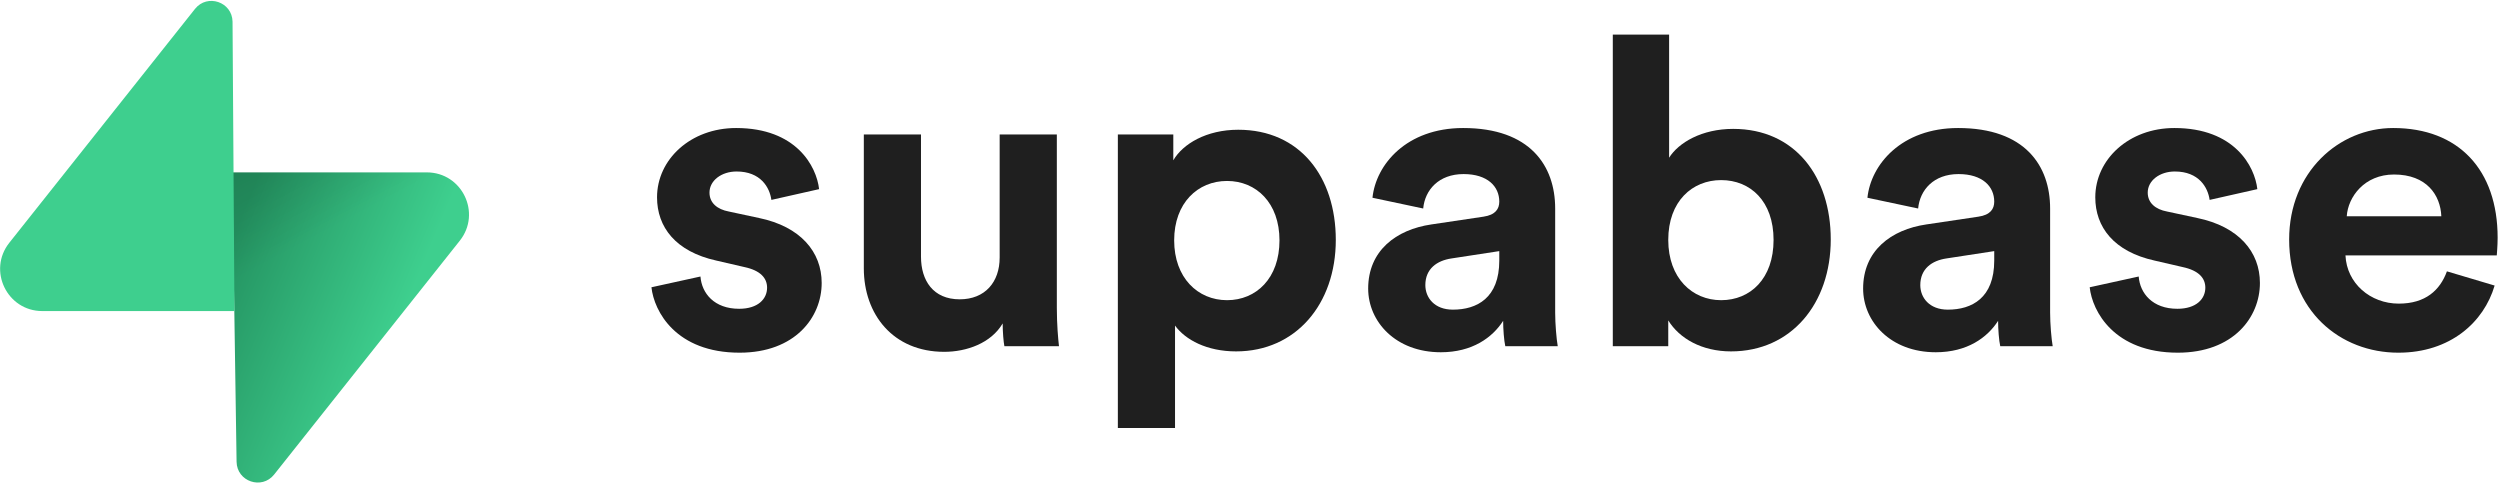
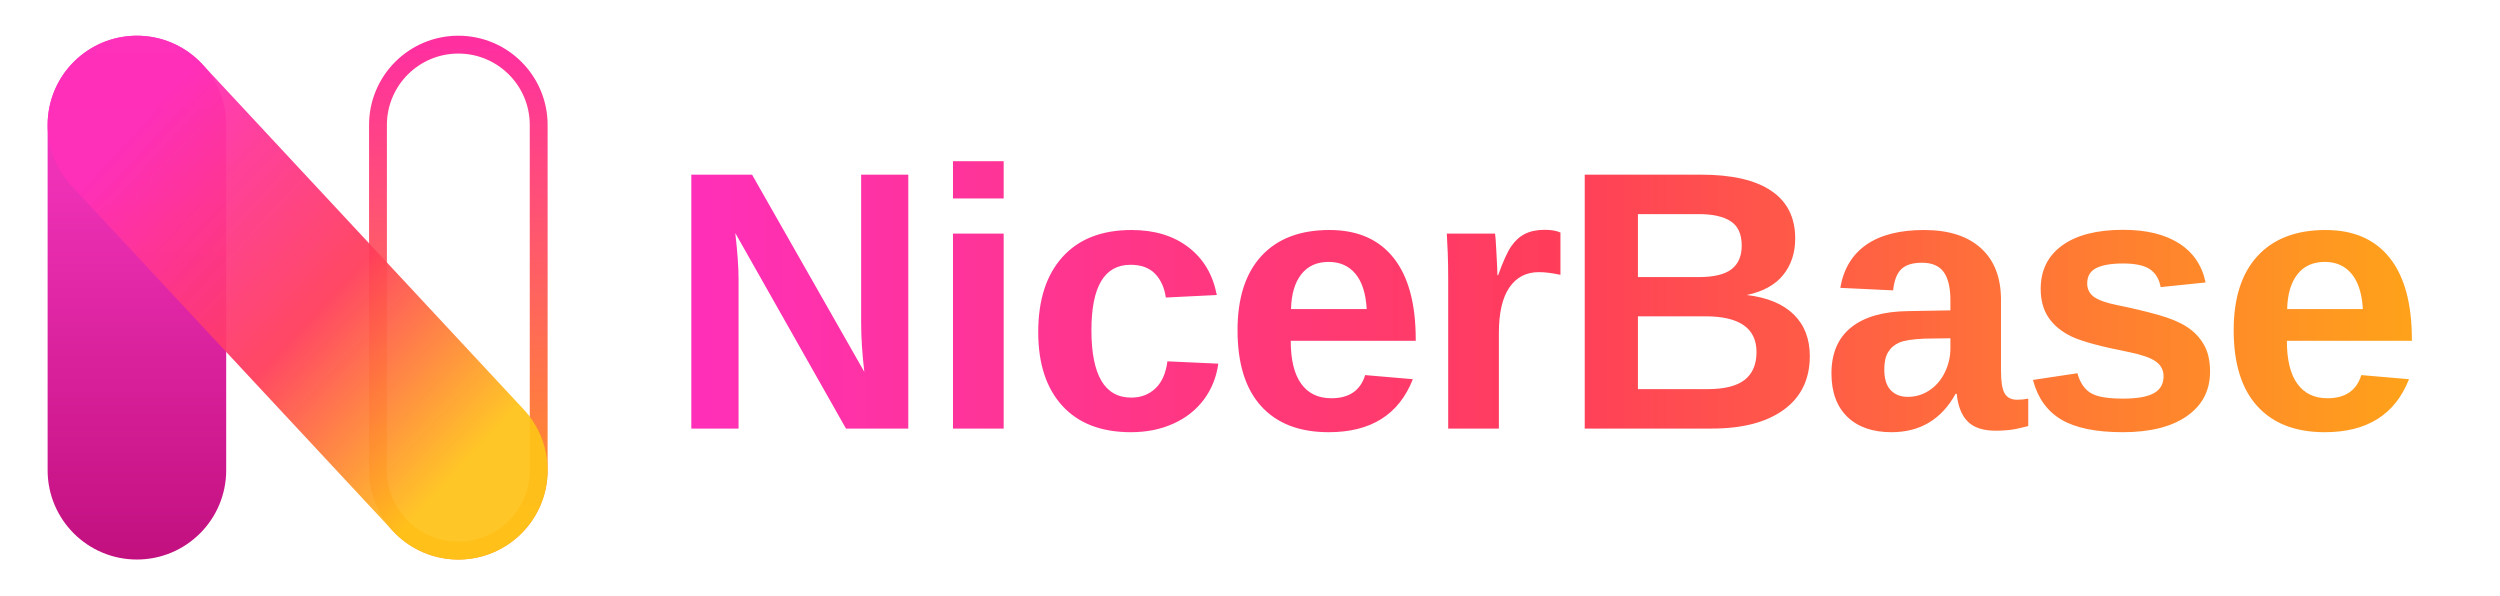
- <svg xmlns="http://www.w3.org/2000/svg" width="581" height="113" viewBox="0 0 581 113" fill="none">
-   <path d="M151.397 66.761C151.996 72.362 157.091 81.964 171.877 81.964C184.764 81.964 190.959 73.762 190.959 65.761C190.959 58.559 186.063 52.658 176.373 50.657L169.379 49.157C166.682 48.657 164.884 47.157 164.884 44.756C164.884 41.955 167.681 39.855 171.178 39.855C176.772 39.855 178.87 43.556 179.27 46.456L190.359 43.956C189.76 38.655 185.064 29.753 171.078 29.753C160.488 29.753 152.696 37.054 152.696 45.856C152.696 52.758 156.991 58.459 166.482 60.559L172.976 62.06C176.772 62.86 178.271 64.66 178.271 66.861C178.271 69.462 176.173 71.762 171.777 71.762C165.983 71.762 163.085 68.161 162.786 64.26L151.397 66.761Z" fill="#1F1F1F" />
-   <path d="M233.421 80.464H246.109C245.909 78.763 245.609 75.363 245.609 71.562V31.253H232.321V59.859C232.321 65.561 228.925 69.561 223.031 69.561C216.837 69.561 214.039 65.16 214.039 59.659V31.253H200.752V62.36C200.752 73.062 207.545 81.764 219.434 81.764C224.628 81.764 230.325 79.764 233.022 75.163C233.022 77.163 233.221 79.464 233.421 80.464Z" fill="#1F1F1F" />
-   <path d="M273.076 99.468V75.663C275.473 78.964 280.469 81.664 287.263 81.664C301.149 81.664 310.439 70.662 310.439 55.758C310.439 41.155 302.148 30.153 287.762 30.153C280.37 30.153 274.875 33.453 272.677 37.254V31.253H259.79V99.468H273.076ZM297.352 55.858C297.352 64.661 291.958 69.762 285.164 69.762C278.372 69.762 272.877 64.561 272.877 55.858C272.877 47.157 278.372 42.055 285.164 42.055C291.958 42.055 297.352 47.157 297.352 55.858Z" fill="#1F1F1F" />
-   <path d="M317.964 67.061C317.964 74.763 324.357 81.864 334.848 81.864C342.139 81.864 346.835 78.463 349.332 74.562C349.332 76.463 349.532 79.163 349.832 80.464H362.02C361.72 78.763 361.422 75.263 361.422 72.662V48.457C361.422 38.554 355.627 29.753 340.043 29.753C326.855 29.753 319.761 38.254 318.963 45.956L330.751 48.457C331.151 44.156 334.348 40.455 340.141 40.455C345.737 40.455 348.434 43.356 348.434 46.856C348.434 48.557 347.536 49.957 344.738 50.357L332.65 52.158C324.458 53.358 317.964 58.259 317.964 67.061ZM337.644 71.962C333.349 71.962 331.25 69.161 331.25 66.261C331.25 62.46 333.947 60.559 337.345 60.059L348.434 58.359V60.559C348.434 69.261 343.239 71.962 337.644 71.962Z" fill="#1F1F1F" />
-   <path d="M387.703 80.464V74.463C390.299 78.664 395.494 81.664 402.288 81.664C416.276 81.664 425.467 70.562 425.467 55.658C425.467 41.055 417.174 29.953 402.788 29.953C395.494 29.953 390.1 33.154 387.902 36.654V8.048H374.815V80.464H387.703ZM412.178 55.758C412.178 64.76 406.784 69.762 399.99 69.762C393.297 69.762 387.703 64.661 387.703 55.758C387.703 46.756 393.297 41.855 399.99 41.855C406.784 41.855 412.178 46.756 412.178 55.758Z" fill="#1F1F1F" />
-   <path d="M432.99 67.061C432.99 74.763 439.383 81.864 449.873 81.864C457.165 81.864 461.862 78.463 464.358 74.562C464.358 76.463 464.559 79.163 464.858 80.464H477.046C476.748 78.763 476.448 75.263 476.448 72.662V48.457C476.448 38.554 470.653 29.753 455.068 29.753C441.881 29.753 434.788 38.254 433.989 45.956L445.776 48.457C446.177 44.156 449.374 40.455 455.167 40.455C460.763 40.455 463.46 43.356 463.46 46.856C463.46 48.557 462.561 49.957 459.763 50.357L447.676 52.158C439.484 53.358 432.99 58.259 432.99 67.061ZM452.671 71.962C448.375 71.962 446.276 69.161 446.276 66.261C446.276 62.46 448.973 60.559 452.371 60.059L463.46 58.359V60.559C463.46 69.261 458.265 71.962 452.671 71.962Z" fill="#1F1F1F" />
-   <path d="M485.645 66.761C486.243 72.362 491.339 81.964 506.124 81.964C519.012 81.964 525.205 73.762 525.205 65.761C525.205 58.559 520.311 52.658 510.62 50.657L503.626 49.157C500.929 48.657 499.132 47.157 499.132 44.756C499.132 41.955 501.928 39.855 505.425 39.855C511.021 39.855 513.118 43.556 513.519 46.456L524.607 43.956C524.007 38.655 519.312 29.753 505.326 29.753C494.735 29.753 486.944 37.054 486.944 45.856C486.944 52.758 491.238 58.459 500.73 60.559L507.224 62.06C511.021 62.86 512.519 64.66 512.519 66.861C512.519 69.462 510.421 71.762 506.025 71.762C500.23 71.762 497.334 68.161 497.034 64.26L485.645 66.761Z" fill="#1F1F1F" />
-   <path d="M545.385 50.257C545.685 45.756 549.482 40.555 556.375 40.555C563.967 40.555 567.165 45.356 567.365 50.257H545.385ZM568.664 63.06C567.065 67.461 563.668 70.562 557.474 70.562C550.88 70.562 545.385 65.861 545.087 59.359H580.252C580.252 59.159 580.451 57.159 580.451 55.258C580.451 39.455 571.361 29.753 556.175 29.753C543.588 29.753 531.998 39.955 531.998 55.658C531.998 72.262 543.886 81.964 557.374 81.964C569.462 81.964 577.255 74.863 579.753 66.361L568.664 63.06Z" fill="#1F1F1F" />
-   <path d="M63.708 110.284C60.848 113.885 55.05 111.912 54.981 107.314L53.974 40.063L99.194 40.063C107.384 40.063 111.952 49.523 106.859 55.937L63.708 110.284Z" fill="url(#paint0_linear)" />
-   <path d="M63.708 110.284C60.848 113.885 55.05 111.912 54.981 107.314L53.974 40.063L99.194 40.063C107.384 40.063 111.952 49.523 106.859 55.937L63.708 110.284Z" fill="url(#paint1_linear)" fill-opacity="0.2" />
-   <path d="M45.317 2.071C48.176 -1.53 53.974 0.443 54.043 5.041L54.485 72.292H9.831C1.64 72.292 -2.928 62.832 2.166 56.417L45.317 2.071Z" fill="#3ECF8E" />
+ <svg xmlns="http://www.w3.org/2000/svg" viewBox="0 0 420 100" fill="none">
  <defs>
-     <linearGradient id="paint0_linear" x1="53.974" y1="54.974" x2="94.163" y2="71.829" gradientUnits="userSpaceOnUse">
-       <stop stop-color="#249361" />
-       <stop offset="1" stop-color="#3ECF8E" />
-     </linearGradient>
-     <linearGradient id="paint1_linear" x1="36.156" y1="30.578" x2="54.484" y2="65.081" gradientUnits="userSpaceOnUse">
-       <stop />
-       <stop offset="1" stop-opacity="0" />
+     <linearGradient id="nb-text" x1="0" y1="0" x2="1" y2="0">
+       <stop offset="0" stop-color="#FF2FB9" />
+       <stop offset="0.5" stop-color="#FF3D5A" />
+       <stop offset="1" stop-color="#FFA21A" />
    </linearGradient>
  </defs>
+   <g>
+     <defs>
+       <linearGradient id="nb-left" x1="0" y1="0" x2="0" y2="1">
+         <stop offset="0" stop-color="#FF3DCB" />
+         <stop offset="1" stop-color="#C2107F" />
+       </linearGradient>
+       <linearGradient id="nb-diag" x1="0" y1="0" x2="1" y2="1">
+         <stop offset="0" stop-color="#FF2FB9" />
+         <stop offset="0.55" stop-color="#FF3D5A" />
+         <stop offset="1" stop-color="#FFC21A" />
+       </linearGradient>
+       <linearGradient id="nb-right" x1="0" y1="0" x2="0" y2="1">
+         <stop offset="0" stop-color="#FF2FA0" />
+         <stop offset="1" stop-color="#FF9A1A" />
+       </linearGradient>
+     </defs>
+     <rect x="8" y="6" width="30" height="88" rx="15" fill="url(#nb-left)" />
+     <rect x="63.5" y="7.5" width="27" height="85" rx="13.5" stroke="url(#nb-right)" stroke-width="3" />
+     <path d="M23 21 L77 79" stroke="url(#nb-diag)" stroke-width="30" stroke-linecap="round" opacity="0.94" />
+   </g>
+   <text x="112" y="72" font-family="'Nunito','Varela Round','Arial Rounded MT Bold','Helvetica Neue',Arial,sans-serif" font-weight="800" font-size="62" letter-spacing="-1" fill="url(#nb-text)">NicerBase</text>
</svg>
